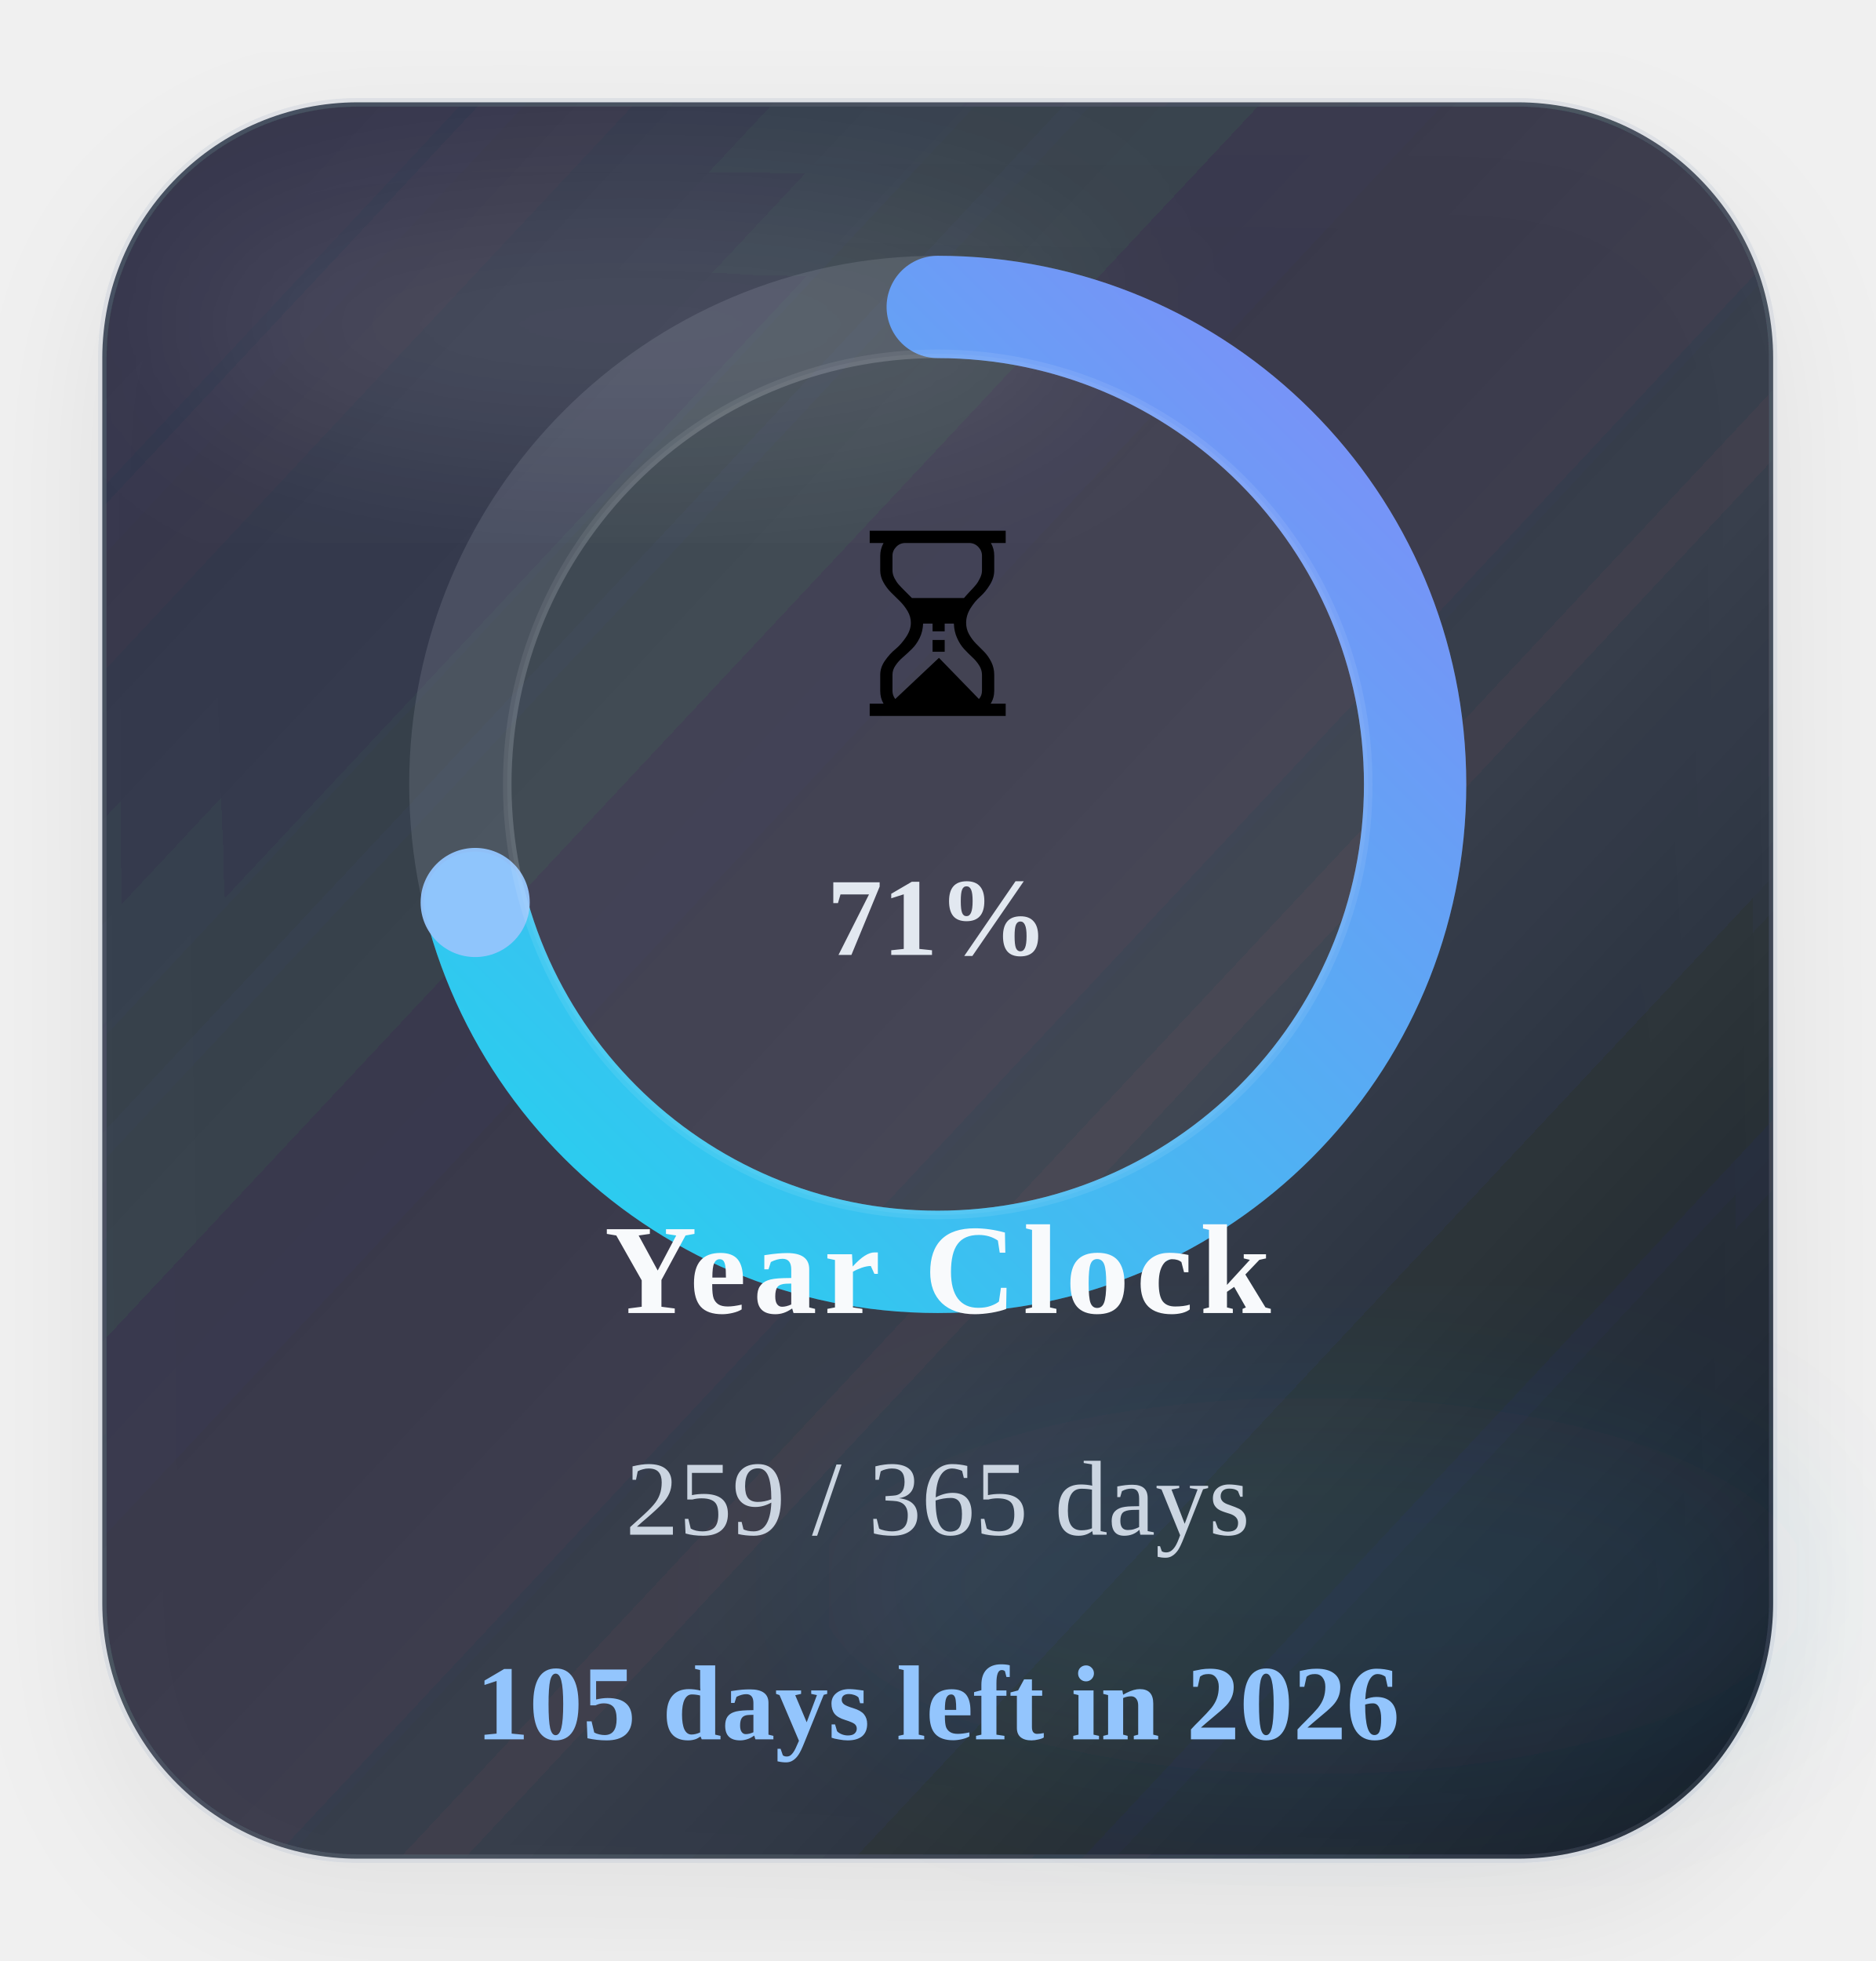
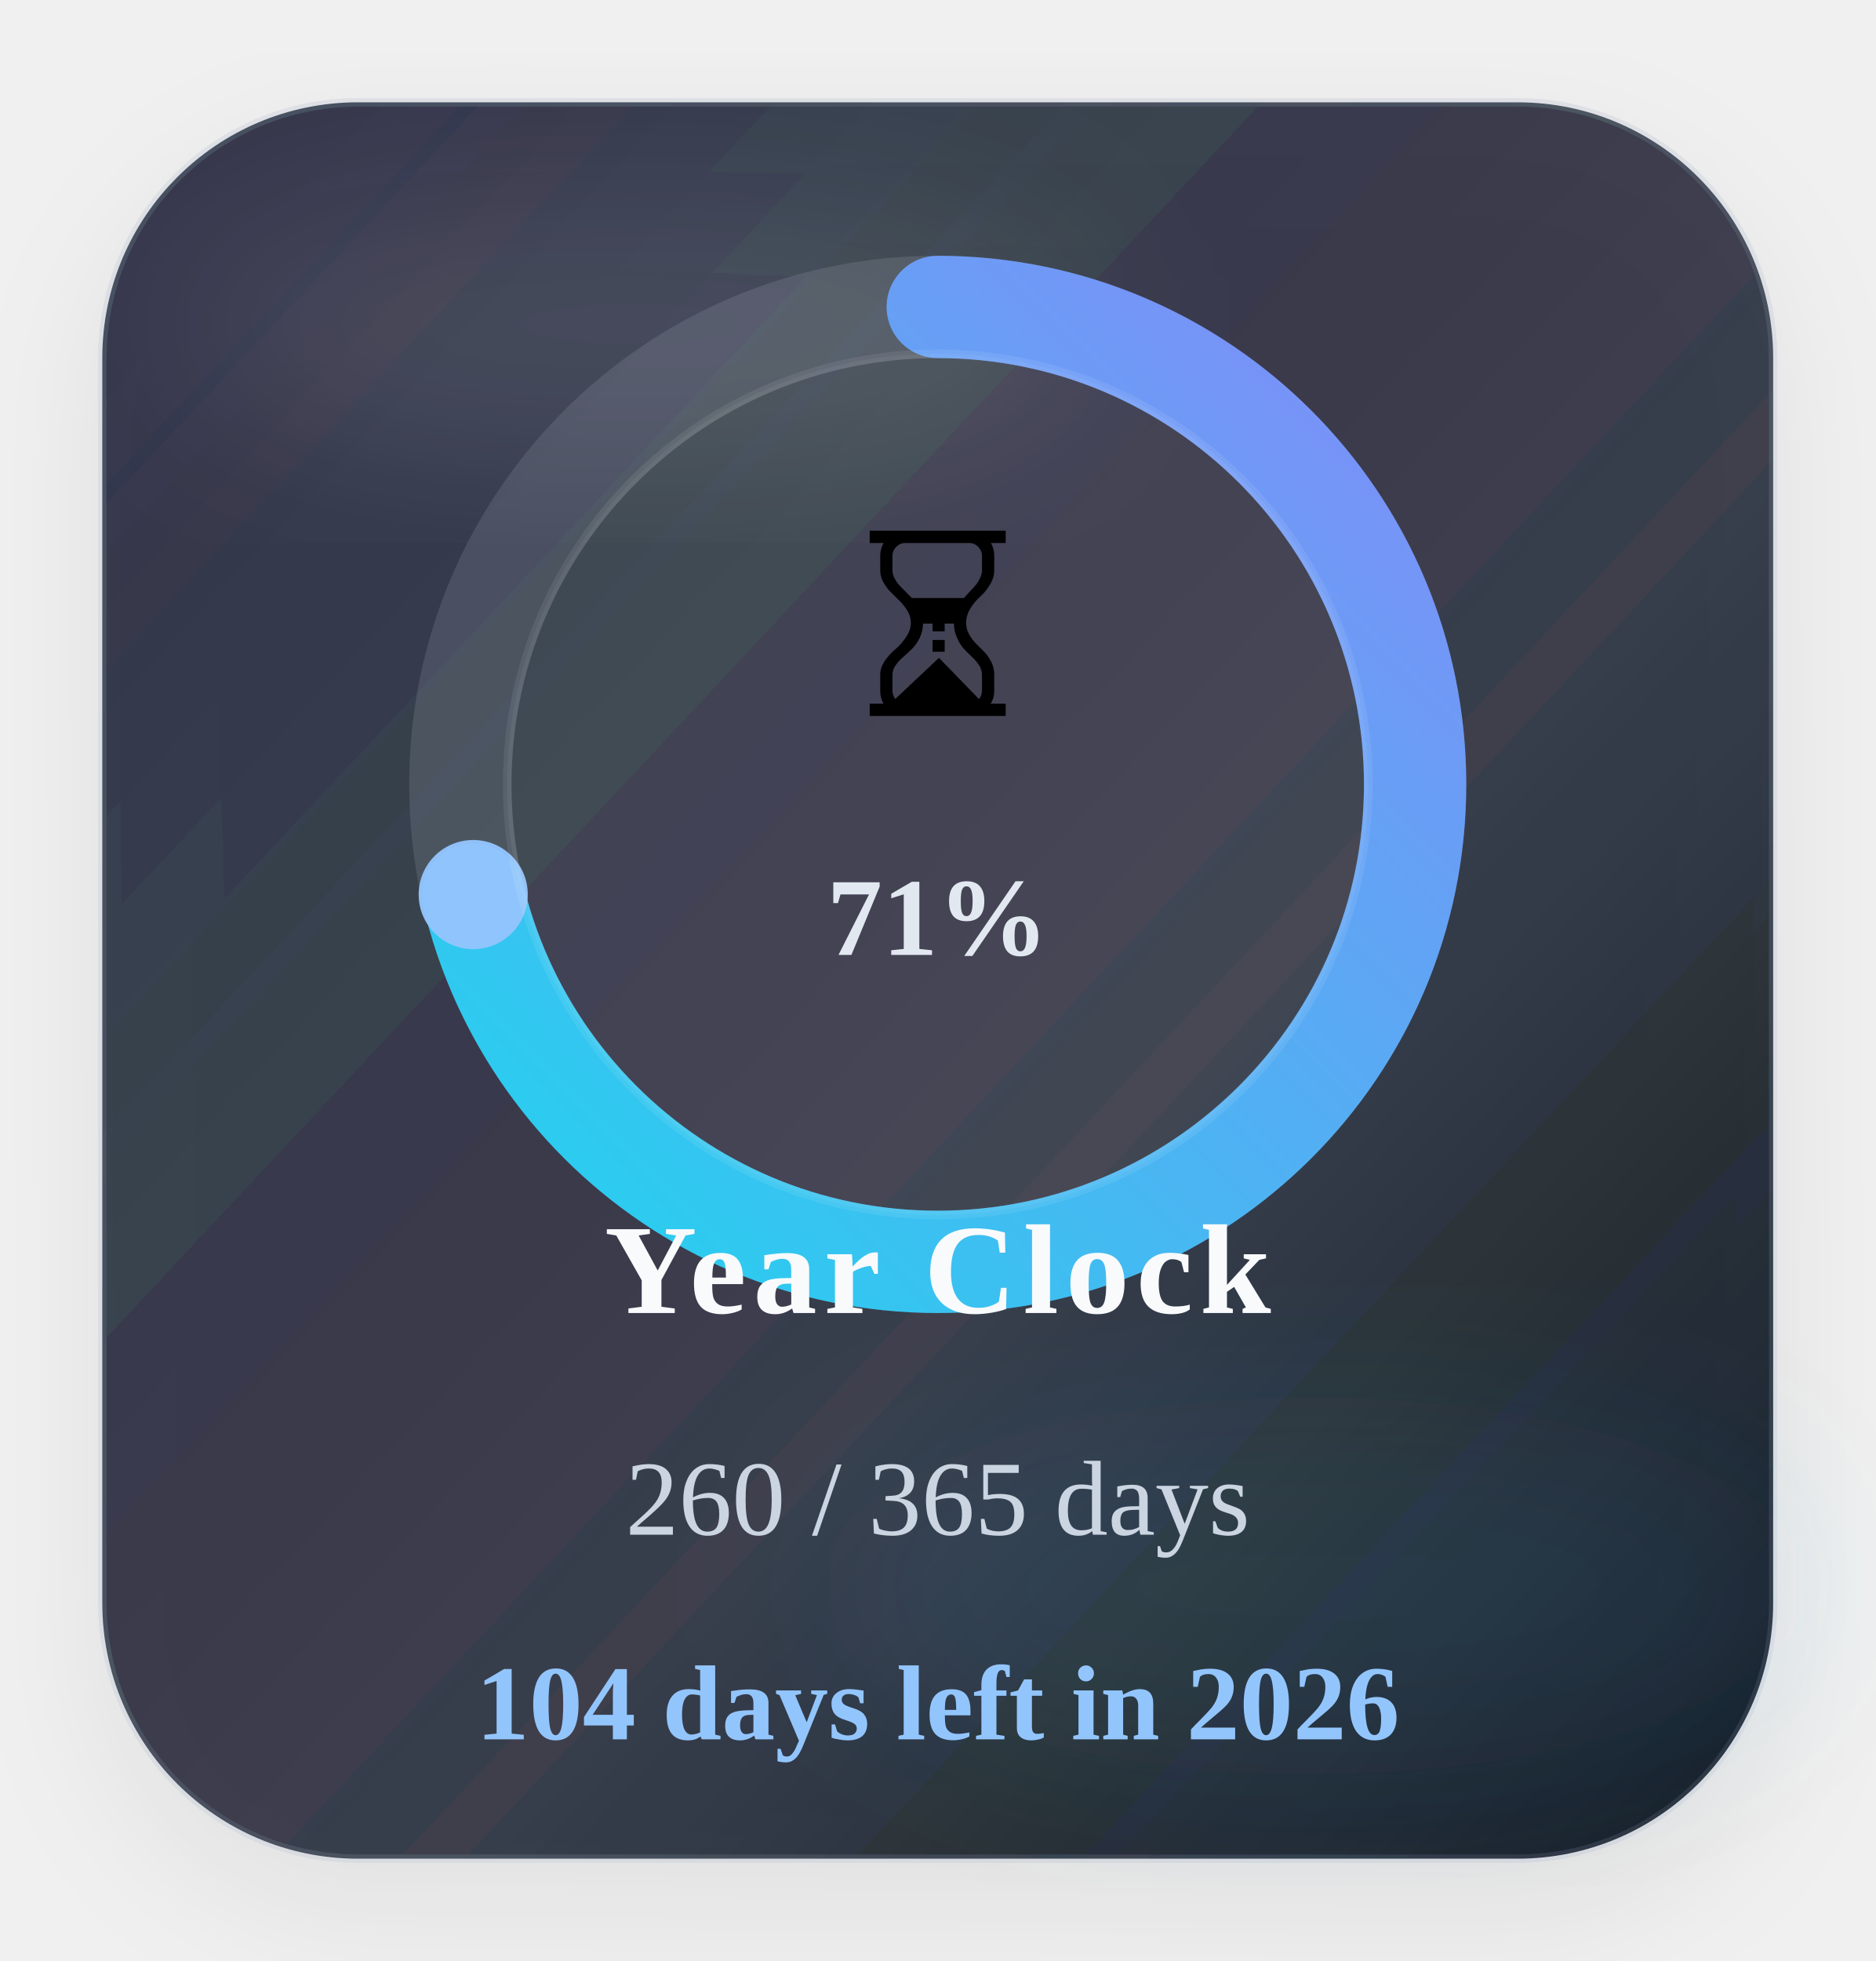
<svg xmlns="http://www.w3.org/2000/svg" width="220" height="230" viewBox="0 0 220 230" role="img" aria-label="Time progress for 2026">
  <defs>
    <linearGradient id="timeGradient" x1="0%" y1="0%" x2="100%" y2="100%">
      <stop offset="0%" stop-color="#22d3ee" />
      <stop offset="100%" stop-color="#818cf8" />
    </linearGradient>
    <linearGradient id="timeCard" x1="0%" y1="0%" x2="100%" y2="100%">
      <stop offset="0%" stop-color="#1c2537" stop-opacity="0.88" />
      <stop offset="60%" stop-color="#111827" stop-opacity="0.8" />
      <stop offset="100%" stop-color="#0b1220" stop-opacity="0.96" />
    </linearGradient>
    <filter id="timeShadow" x="-25%" y="-25%" width="150%" height="150%">
      <feDropShadow dx="0" dy="6" stdDeviation="8" flood-color="#020617" flood-opacity="0.08" />
    </filter>
    <filter id="timeBlur" x="-30%" y="-30%" width="160%" height="160%">
      <feGaussianBlur stdDeviation="10" />
    </filter>
  </defs>
  <rect x="12" y="12" width="196" height="206" rx="30" fill="url(#timeCard)" stroke="#94a3b8" stroke-opacity="0.18" filter="url(#timeShadow)" />
  <ellipse cx="74" cy="38" rx="54" ry="16" fill="#ffffff" fill-opacity="0.09" filter="url(#timeBlur)" />
  <ellipse cx="154" cy="186" rx="58" ry="22" fill="#38bdf8" fill-opacity="0.08" filter="url(#timeBlur)" />
  <circle class="ring-track" cx="110" cy="92" r="56" fill="none" stroke="#cbd5e1" stroke-opacity="0.14" stroke-width="12" />
-   <circle class="progress-ring" cx="110" cy="92" r="56" fill="none" stroke="url(#timeGradient)" stroke-width="12" stroke-linecap="round" stroke-dasharray="351.86" stroke-dashoffset="101.96" data-target-offset="101.96" data-ring-length="351.86" transform="rotate(-90 110 92)" />
-   <circle class="progress-endcap" cx="55.74" cy="105.85" r="6.4" fill="#93c5fd" fill-opacity="0.96" data-center-x="110" data-center-y="92" data-radius="56" data-target-angle="165.6787" />
+   <circle class="progress-ring" cx="110" cy="92" r="56" fill="none" stroke="url(#timeGradient)" stroke-width="12" stroke-linecap="round" stroke-dasharray="351.86" stroke-dashoffset="101.00" data-target-offset="101.00" data-ring-length="351.86" transform="rotate(-90 110 92)" />
+   <circle class="progress-endcap" cx="55.51" cy="104.92" r="6.4" fill="#93c5fd" fill-opacity="0.96" data-center-x="110" data-center-y="92" data-radius="56" data-target-angle="166.6651" />
  <circle class="ring-core" cx="110" cy="92" r="50.5" fill="#ffffff" fill-opacity="0.05" stroke="#ffffff" stroke-opacity="0.08" />
  <text class="progress-emoji" x="110" y="84" text-anchor="middle" font-size="30">⏳</text>
  <text class="progress-percent" x="110" y="112" text-anchor="middle" font-size="13" font-weight="700" fill="#e2e8f0">71%</text>
  <text class="progress-label" x="110" y="154" text-anchor="middle" font-size="15" font-weight="700" letter-spacing="0.8" fill="#f8fafc">Year Clock</text>
-   <text class="progress-value" x="110" y="180" text-anchor="middle" font-size="12.5" fill="#cbd5e1">259 / 365 days</text>
-   <text class="progress-status" data-status-state="remaining" x="110" y="204" text-anchor="middle" font-size="12.5" font-weight="700" fill="#93c5fd">105 days left in 2026</text>
+   <text class="progress-value" x="110" y="180" text-anchor="middle" font-size="12.5" fill="#cbd5e1">260 / 365 days</text>
+   <text class="progress-status" data-status-state="remaining" x="110" y="204" text-anchor="middle" font-size="12.5" font-weight="700" fill="#93c5fd">104 days left in 2026</text>
</svg>
